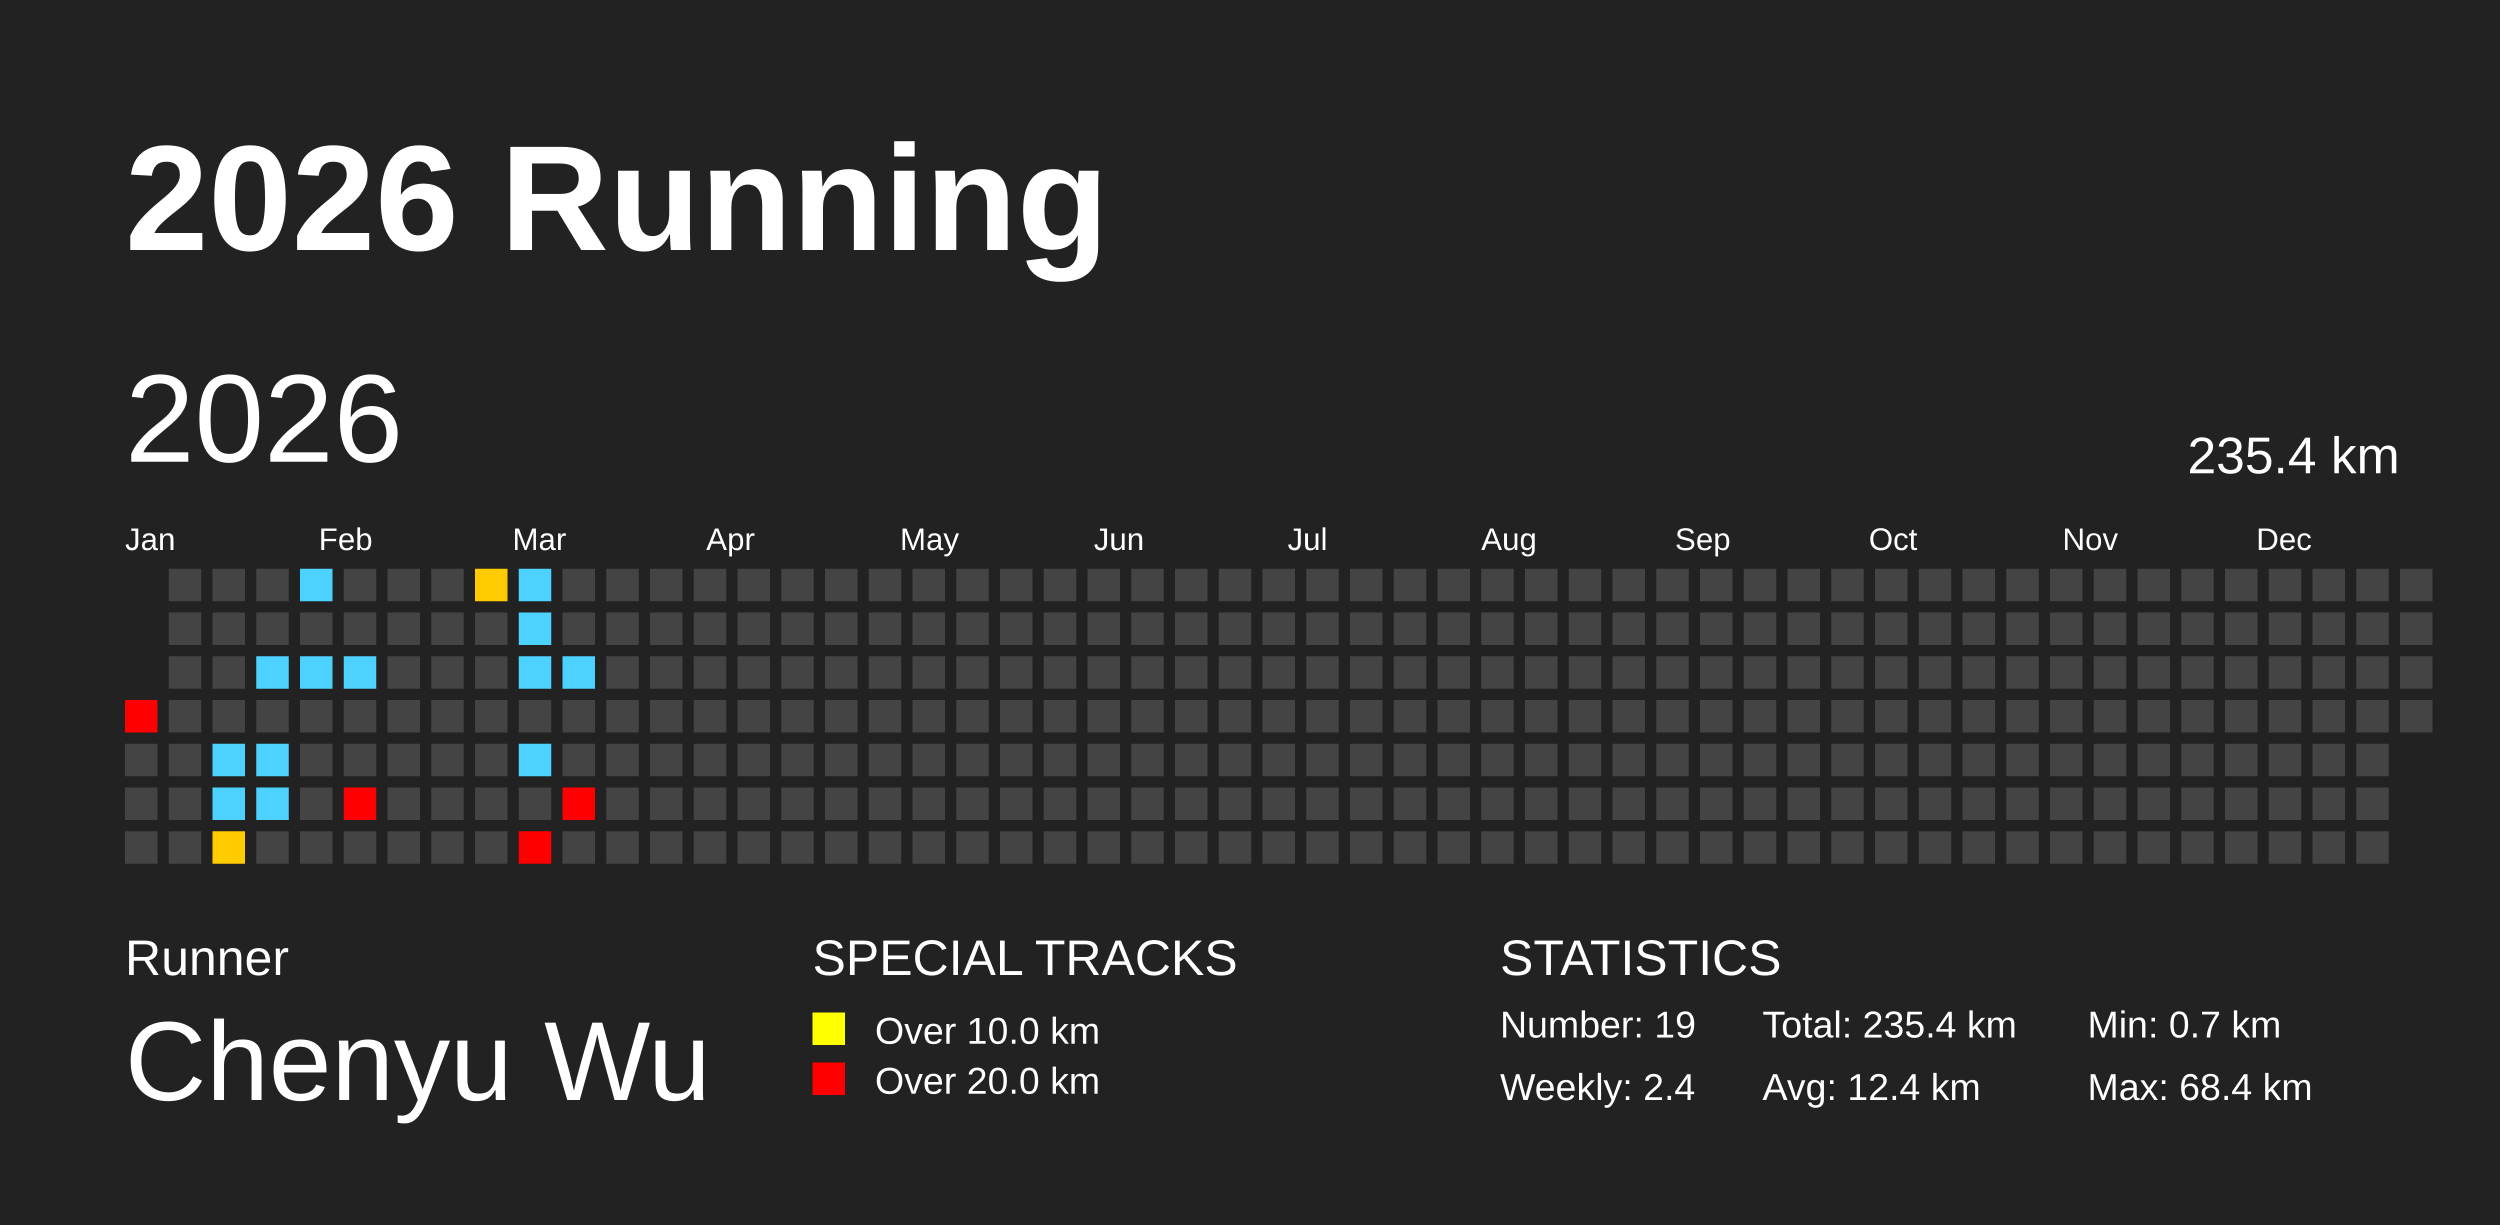
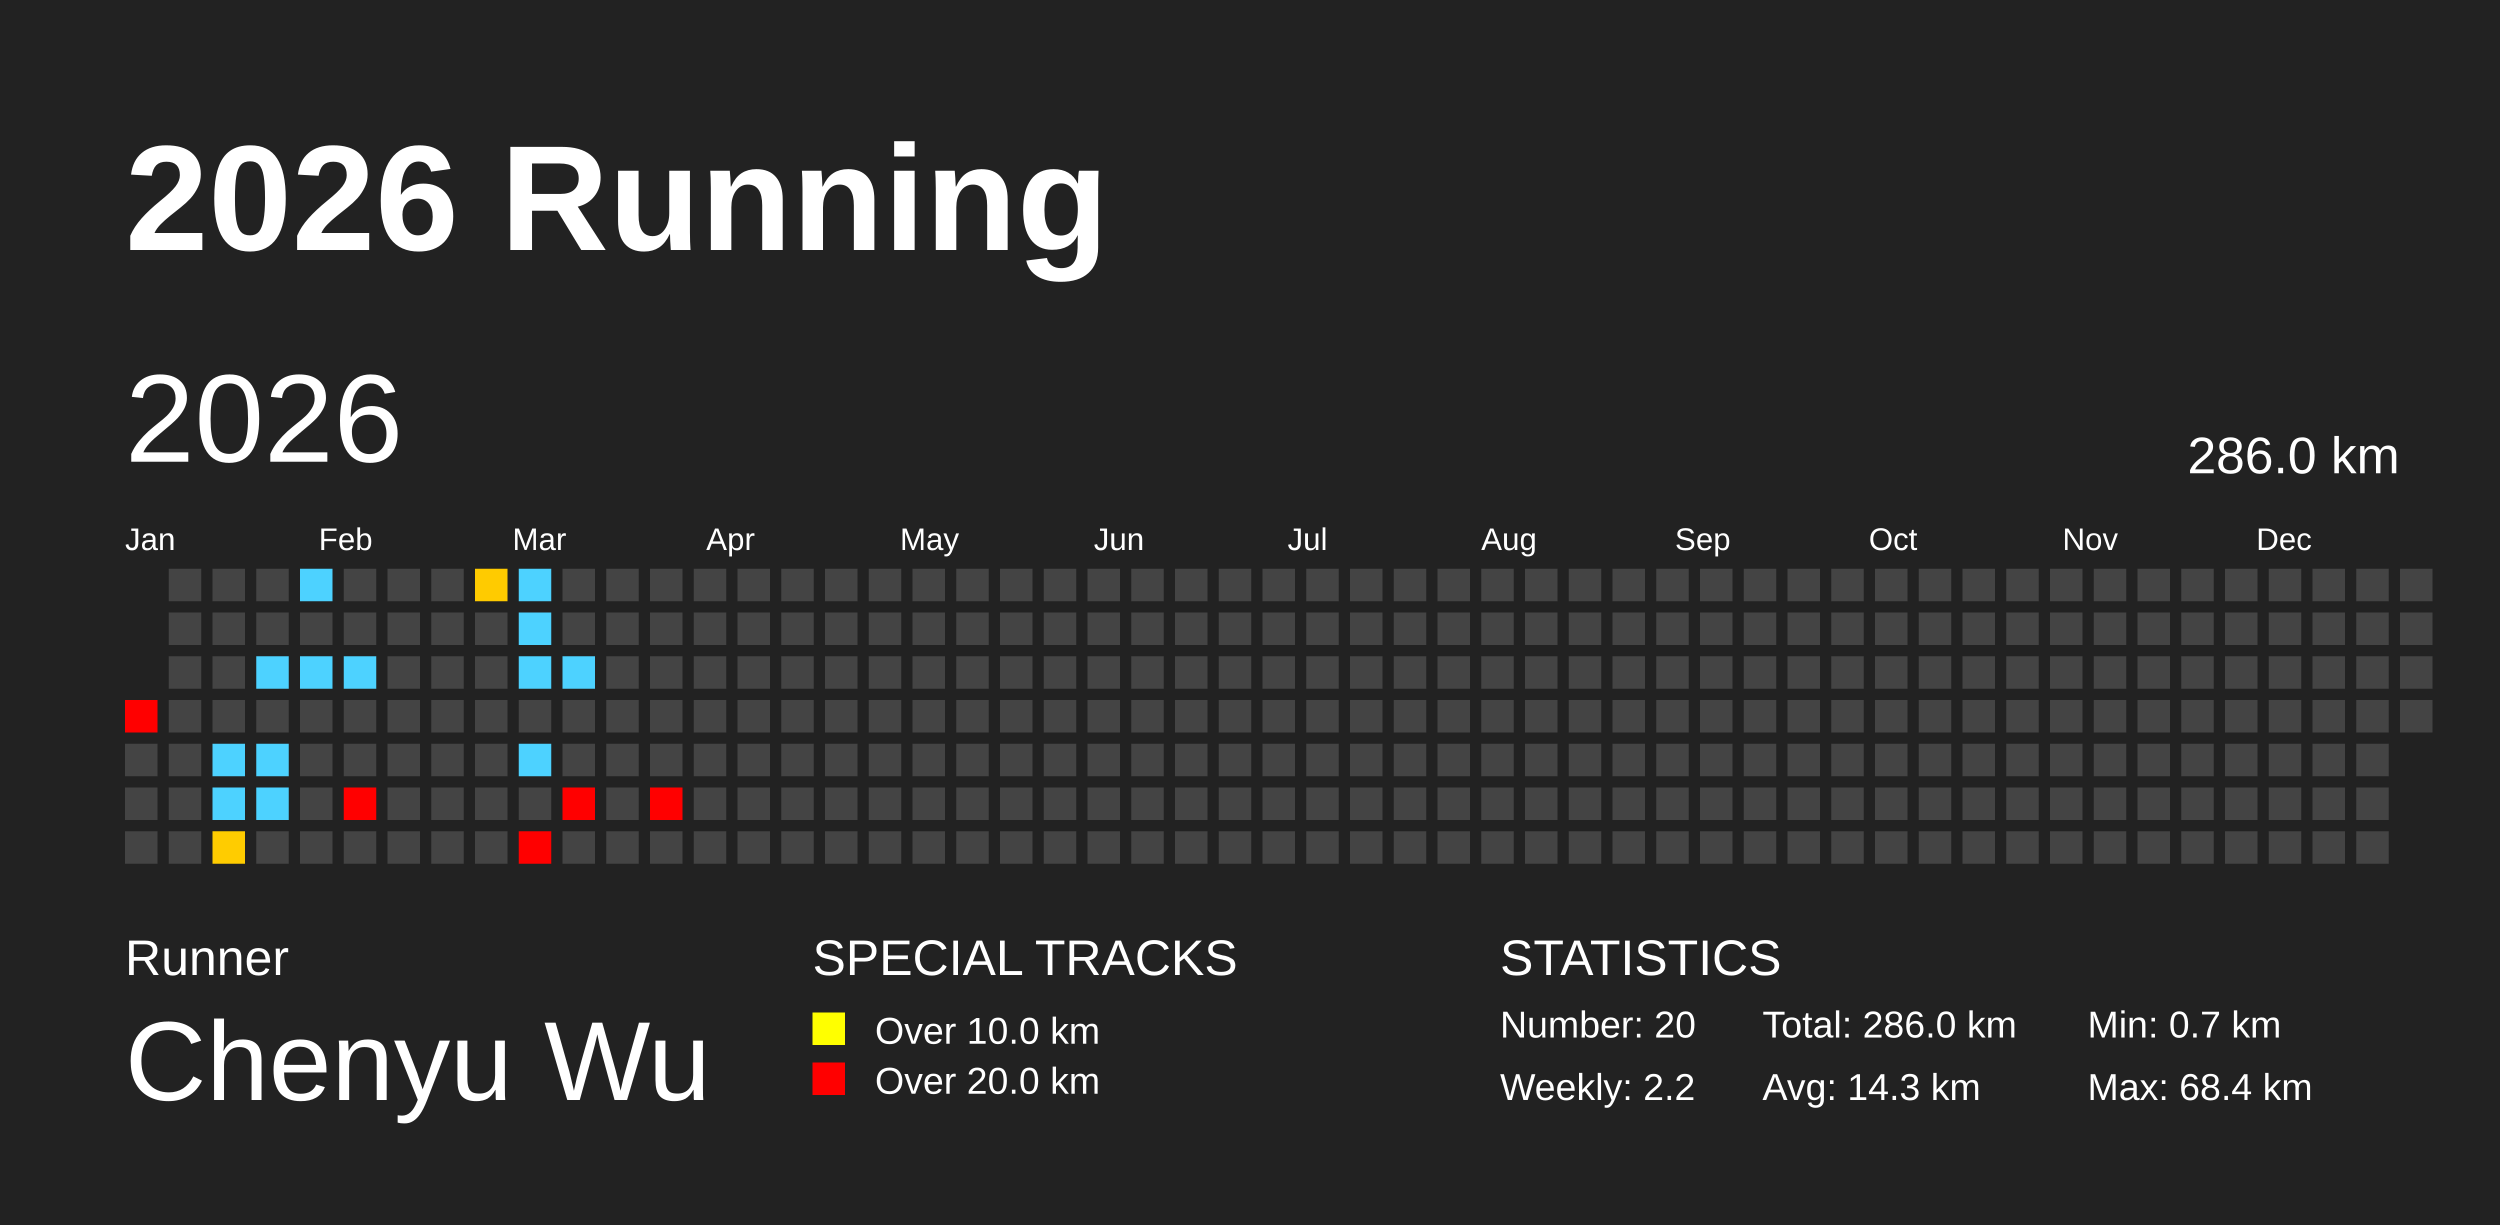
<svg xmlns="http://www.w3.org/2000/svg" baseProfile="full" height="98mm" version="1.1" viewBox="0,0,200,98" width="200mm">
  <defs />
  <rect fill="#222222" height="98" width="200" x="0" y="0" />
  <text fill="#FFFFFF" style="font-size:12px; font-family:Arial; font-weight:bold;" x="10" y="20">2026 Running</text>
  <text fill="#FFFFFF" style="font-size:4px; font-family:Arial" x="10" y="78">Runner</text>
  <text fill="#FFFFFF" style="font-size:9px; font-family:Arial" x="10" y="88">Chenyu Wu</text>
  <text fill="#FFFFFF" style="font-size:4px; font-family:Arial" x="65" y="78">SPECIAL TRACKS</text>
  <rect fill="yellow" height="2.6" width="2.6" x="65" y="81" />
  <text fill="#FFFFFF" style="font-size:3px; font-family:Arial" x="70" y="83.5">Over 10.0 km</text>
  <rect fill="red" height="2.6" width="2.6" x="65" y="85" />
  <text fill="#FFFFFF" style="font-size:3px; font-family:Arial" x="70" y="87.5">Over 20.0 km</text>
  <text fill="#FFFFFF" style="font-size:4px; font-family:Arial" x="120" y="78">STATISTICS</text>
-   <text fill="#FFFFFF" style="font-size:3px; font-family:Arial" x="120" y="83">Number: 19</text>
-   <text fill="#FFFFFF" style="font-size:3px; font-family:Arial" x="120" y="88">Weekly: 2.4</text>
-   <text fill="#FFFFFF" style="font-size:3px; font-family:Arial" x="141" y="83">Total: 235.4 km</text>
-   <text fill="#FFFFFF" style="font-size:3px; font-family:Arial" x="141" y="88">Avg: 12.4 km</text>
+   <text fill="#FFFFFF" style="font-size:3px; font-family:Arial" x="120" y="83">Number: 20</text>
+   <text fill="#FFFFFF" style="font-size:3px; font-family:Arial" x="120" y="88">Weekly: 2.2</text>
+   <text fill="#FFFFFF" style="font-size:3px; font-family:Arial" x="141" y="83">Total: 286.0 km</text>
+   <text fill="#FFFFFF" style="font-size:3px; font-family:Arial" x="141" y="88">Avg: 14.3 km</text>
  <text fill="#FFFFFF" style="font-size:3px; font-family:Arial" x="167" y="83">Min: 0.7 km</text>
  <text fill="#FFFFFF" style="font-size:3px; font-family:Arial" x="167" y="88">Max: 68.4 km</text>
  <text dominant-baseline="hanging" fill="#FFFFFF" style="font-size:10.0px; font-family:Arial;" x="10" y="30">2026</text>
-   <text dominant-baseline="hanging" fill="#FFFFFF" style="font-size:4.125px; font-family:Arial;" x="175" y="35">235.4 km</text>
+   <text dominant-baseline="hanging" fill="#FFFFFF" style="font-size:4.125px; font-family:Arial;" x="175" y="35">286.0 km</text>
  <text fill="#FFFFFF" style="font-size:2.5px; font-family:Arial" x="10.0" y="44">Jan</text>
  <text fill="#FFFFFF" style="font-size:2.5px; font-family:Arial" x="25.5" y="44">Feb</text>
  <text fill="#FFFFFF" style="font-size:2.5px; font-family:Arial" x="41.0" y="44">Mar</text>
  <text fill="#FFFFFF" style="font-size:2.5px; font-family:Arial" x="56.5" y="44">Apr</text>
  <text fill="#FFFFFF" style="font-size:2.5px; font-family:Arial" x="72.0" y="44">May</text>
  <text fill="#FFFFFF" style="font-size:2.5px; font-family:Arial" x="87.5" y="44">Jun</text>
  <text fill="#FFFFFF" style="font-size:2.5px; font-family:Arial" x="103.0" y="44">Jul</text>
  <text fill="#FFFFFF" style="font-size:2.5px; font-family:Arial" x="118.5" y="44">Aug</text>
  <text fill="#FFFFFF" style="font-size:2.5px; font-family:Arial" x="134.0" y="44">Sep</text>
  <text fill="#FFFFFF" style="font-size:2.5px; font-family:Arial" x="149.5" y="44">Oct</text>
  <text fill="#FFFFFF" style="font-size:2.5px; font-family:Arial" x="165.0" y="44">Nov</text>
  <text fill="#FFFFFF" style="font-size:2.5px; font-family:Arial" x="180.5" y="44">Dec</text>
  <rect fill="red" height="2.6" width="2.6" x="10.0" y="56.0" />
  <rect fill="#444444" height="2.6" width="2.6" x="10.0" y="59.5" />
  <rect fill="#444444" height="2.6" width="2.6" x="10.0" y="63.0" />
  <rect fill="#444444" height="2.6" width="2.6" x="10.0" y="66.5" />
  <rect fill="#444444" height="2.6" width="2.6" x="13.5" y="45.5" />
  <rect fill="#444444" height="2.6" width="2.6" x="13.5" y="49.0" />
  <rect fill="#444444" height="2.6" width="2.6" x="13.5" y="52.5" />
  <rect fill="#444444" height="2.6" width="2.6" x="13.5" y="56.0" />
  <rect fill="#444444" height="2.6" width="2.6" x="13.5" y="59.5" />
  <rect fill="#444444" height="2.6" width="2.6" x="13.5" y="63.0" />
  <rect fill="#444444" height="2.6" width="2.6" x="13.5" y="66.5" />
  <rect fill="#444444" height="2.6" width="2.6" x="17.0" y="45.5" />
  <rect fill="#444444" height="2.6" width="2.6" x="17.0" y="49.0" />
  <rect fill="#444444" height="2.6" width="2.6" x="17.0" y="52.5" />
  <rect fill="#444444" height="2.6" width="2.6" x="17.0" y="56.0" />
  <rect fill="#4dd2ff" height="2.6" width="2.6" x="17.0" y="59.5" />
  <rect fill="#4dd2ff" height="2.6" width="2.6" x="17.0" y="63.0" />
  <rect fill="#ffcc00" height="2.6" width="2.6" x="17.0" y="66.5" />
  <rect fill="#444444" height="2.6" width="2.6" x="20.5" y="45.5" />
  <rect fill="#444444" height="2.6" width="2.6" x="20.5" y="49.0" />
  <rect fill="#4dd2ff" height="2.6" width="2.6" x="20.5" y="52.5" />
  <rect fill="#444444" height="2.6" width="2.6" x="20.5" y="56.0" />
  <rect fill="#4dd2ff" height="2.6" width="2.6" x="20.5" y="59.5" />
  <rect fill="#4dd2ff" height="2.6" width="2.6" x="20.5" y="63.0" />
  <rect fill="#444444" height="2.6" width="2.6" x="20.5" y="66.5" />
  <rect fill="#4dd2ff" height="2.6" width="2.6" x="24.0" y="45.5" />
  <rect fill="#444444" height="2.6" width="2.6" x="24.0" y="49.0" />
  <rect fill="#4dd2ff" height="2.6" width="2.6" x="24.0" y="52.5" />
  <rect fill="#444444" height="2.6" width="2.6" x="24.0" y="56.0" />
  <rect fill="#444444" height="2.6" width="2.6" x="24.0" y="59.5" />
  <rect fill="#444444" height="2.6" width="2.6" x="24.0" y="63.0" />
  <rect fill="#444444" height="2.6" width="2.6" x="24.0" y="66.5" />
  <rect fill="#444444" height="2.6" width="2.6" x="27.5" y="45.5" />
  <rect fill="#444444" height="2.6" width="2.6" x="27.5" y="49.0" />
  <rect fill="#4dd2ff" height="2.6" width="2.6" x="27.5" y="52.5" />
  <rect fill="#444444" height="2.6" width="2.6" x="27.5" y="56.0" />
  <rect fill="#444444" height="2.6" width="2.6" x="27.5" y="59.5" />
  <rect fill="red" height="2.6" width="2.6" x="27.5" y="63.0" />
  <rect fill="#444444" height="2.6" width="2.6" x="27.5" y="66.5" />
  <rect fill="#444444" height="2.6" width="2.6" x="31.0" y="45.5" />
  <rect fill="#444444" height="2.6" width="2.6" x="31.0" y="49.0" />
  <rect fill="#444444" height="2.6" width="2.6" x="31.0" y="52.5" />
  <rect fill="#444444" height="2.6" width="2.6" x="31.0" y="56.0" />
  <rect fill="#444444" height="2.6" width="2.6" x="31.0" y="59.5" />
  <rect fill="#444444" height="2.6" width="2.6" x="31.0" y="63.0" />
  <rect fill="#444444" height="2.6" width="2.6" x="31.0" y="66.5" />
  <rect fill="#444444" height="2.6" width="2.6" x="34.5" y="45.5" />
  <rect fill="#444444" height="2.6" width="2.6" x="34.5" y="49.0" />
  <rect fill="#444444" height="2.6" width="2.6" x="34.5" y="52.5" />
  <rect fill="#444444" height="2.6" width="2.6" x="34.5" y="56.0" />
  <rect fill="#444444" height="2.6" width="2.6" x="34.5" y="59.5" />
  <rect fill="#444444" height="2.6" width="2.6" x="34.5" y="63.0" />
  <rect fill="#444444" height="2.6" width="2.6" x="34.5" y="66.5" />
  <rect fill="#ffcb00" height="2.6" width="2.6" x="38.0" y="45.5" />
  <rect fill="#444444" height="2.6" width="2.6" x="38.0" y="49.0" />
  <rect fill="#444444" height="2.6" width="2.6" x="38.0" y="52.5" />
  <rect fill="#444444" height="2.6" width="2.6" x="38.0" y="56.0" />
  <rect fill="#444444" height="2.6" width="2.6" x="38.0" y="59.5" />
  <rect fill="#444444" height="2.6" width="2.6" x="38.0" y="63.0" />
  <rect fill="#444444" height="2.6" width="2.6" x="38.0" y="66.5" />
  <rect fill="#4dd2ff" height="2.6" width="2.6" x="41.5" y="45.5" />
  <rect fill="#4dd2ff" height="2.6" width="2.6" x="41.5" y="49.0" />
  <rect fill="#4dd2ff" height="2.6" width="2.6" x="41.5" y="52.5" />
  <rect fill="#444444" height="2.6" width="2.6" x="41.5" y="56.0" />
  <rect fill="#4dd2ff" height="2.6" width="2.6" x="41.5" y="59.5" />
  <rect fill="#444444" height="2.6" width="2.6" x="41.5" y="63.0" />
  <rect fill="red" height="2.6" width="2.6" x="41.5" y="66.5" />
  <rect fill="#444444" height="2.6" width="2.6" x="45.0" y="45.5" />
  <rect fill="#444444" height="2.6" width="2.6" x="45.0" y="49.0" />
  <rect fill="#4dd2ff" height="2.6" width="2.6" x="45.0" y="52.5" />
  <rect fill="#444444" height="2.6" width="2.6" x="45.0" y="56.0" />
  <rect fill="#444444" height="2.6" width="2.6" x="45.0" y="59.5" />
  <rect fill="red" height="2.6" width="2.6" x="45.0" y="63.0" />
  <rect fill="#444444" height="2.6" width="2.6" x="45.0" y="66.5" />
  <rect fill="#444444" height="2.6" width="2.6" x="48.5" y="45.5" />
  <rect fill="#444444" height="2.6" width="2.6" x="48.5" y="49.0" />
  <rect fill="#444444" height="2.6" width="2.6" x="48.5" y="52.5" />
  <rect fill="#444444" height="2.6" width="2.6" x="48.5" y="56.0" />
  <rect fill="#444444" height="2.6" width="2.6" x="48.5" y="59.5" />
  <rect fill="#444444" height="2.6" width="2.6" x="48.5" y="63.0" />
  <rect fill="#444444" height="2.6" width="2.6" x="48.5" y="66.5" />
  <rect fill="#444444" height="2.6" width="2.6" x="52.0" y="45.5" />
  <rect fill="#444444" height="2.6" width="2.6" x="52.0" y="49.0" />
  <rect fill="#444444" height="2.6" width="2.6" x="52.0" y="52.5" />
  <rect fill="#444444" height="2.6" width="2.6" x="52.0" y="56.0" />
  <rect fill="#444444" height="2.6" width="2.6" x="52.0" y="59.5" />
-   <rect fill="#444444" height="2.6" width="2.6" x="52.0" y="63.0" />
+   <rect fill="red" height="2.6" width="2.6" x="52.0" y="63.0" />
  <rect fill="#444444" height="2.6" width="2.6" x="52.0" y="66.5" />
  <rect fill="#444444" height="2.6" width="2.6" x="55.5" y="45.5" />
  <rect fill="#444444" height="2.6" width="2.6" x="55.5" y="49.0" />
  <rect fill="#444444" height="2.6" width="2.6" x="55.5" y="52.5" />
  <rect fill="#444444" height="2.6" width="2.6" x="55.5" y="56.0" />
  <rect fill="#444444" height="2.6" width="2.6" x="55.5" y="59.5" />
  <rect fill="#444444" height="2.6" width="2.6" x="55.5" y="63.0" />
  <rect fill="#444444" height="2.6" width="2.6" x="55.5" y="66.5" />
  <rect fill="#444444" height="2.6" width="2.6" x="59.0" y="45.5" />
  <rect fill="#444444" height="2.6" width="2.6" x="59.0" y="49.0" />
  <rect fill="#444444" height="2.6" width="2.6" x="59.0" y="52.5" />
  <rect fill="#444444" height="2.6" width="2.6" x="59.0" y="56.0" />
  <rect fill="#444444" height="2.6" width="2.6" x="59.0" y="59.5" />
  <rect fill="#444444" height="2.6" width="2.6" x="59.0" y="63.0" />
  <rect fill="#444444" height="2.6" width="2.6" x="59.0" y="66.5" />
  <rect fill="#444444" height="2.6" width="2.6" x="62.5" y="45.5" />
  <rect fill="#444444" height="2.6" width="2.6" x="62.5" y="49.0" />
  <rect fill="#444444" height="2.6" width="2.6" x="62.5" y="52.5" />
  <rect fill="#444444" height="2.6" width="2.6" x="62.5" y="56.0" />
  <rect fill="#444444" height="2.6" width="2.6" x="62.5" y="59.5" />
  <rect fill="#444444" height="2.6" width="2.6" x="62.5" y="63.0" />
  <rect fill="#444444" height="2.6" width="2.6" x="62.5" y="66.5" />
  <rect fill="#444444" height="2.6" width="2.6" x="66.0" y="45.5" />
  <rect fill="#444444" height="2.6" width="2.6" x="66.0" y="49.0" />
  <rect fill="#444444" height="2.6" width="2.6" x="66.0" y="52.5" />
  <rect fill="#444444" height="2.6" width="2.6" x="66.0" y="56.0" />
  <rect fill="#444444" height="2.6" width="2.6" x="66.0" y="59.5" />
  <rect fill="#444444" height="2.6" width="2.6" x="66.0" y="63.0" />
  <rect fill="#444444" height="2.6" width="2.6" x="66.0" y="66.5" />
  <rect fill="#444444" height="2.6" width="2.6" x="69.5" y="45.5" />
  <rect fill="#444444" height="2.6" width="2.6" x="69.5" y="49.0" />
  <rect fill="#444444" height="2.6" width="2.6" x="69.5" y="52.5" />
  <rect fill="#444444" height="2.6" width="2.6" x="69.5" y="56.0" />
  <rect fill="#444444" height="2.6" width="2.6" x="69.5" y="59.5" />
  <rect fill="#444444" height="2.6" width="2.6" x="69.5" y="63.0" />
  <rect fill="#444444" height="2.6" width="2.6" x="69.5" y="66.5" />
  <rect fill="#444444" height="2.6" width="2.6" x="73.0" y="45.5" />
  <rect fill="#444444" height="2.6" width="2.6" x="73.0" y="49.0" />
  <rect fill="#444444" height="2.6" width="2.6" x="73.0" y="52.5" />
  <rect fill="#444444" height="2.6" width="2.6" x="73.0" y="56.0" />
  <rect fill="#444444" height="2.6" width="2.6" x="73.0" y="59.5" />
  <rect fill="#444444" height="2.6" width="2.6" x="73.0" y="63.0" />
  <rect fill="#444444" height="2.6" width="2.6" x="73.0" y="66.5" />
  <rect fill="#444444" height="2.6" width="2.6" x="76.5" y="45.5" />
  <rect fill="#444444" height="2.6" width="2.6" x="76.5" y="49.0" />
  <rect fill="#444444" height="2.6" width="2.6" x="76.5" y="52.5" />
  <rect fill="#444444" height="2.6" width="2.6" x="76.5" y="56.0" />
  <rect fill="#444444" height="2.6" width="2.6" x="76.5" y="59.5" />
  <rect fill="#444444" height="2.6" width="2.6" x="76.5" y="63.0" />
  <rect fill="#444444" height="2.6" width="2.6" x="76.5" y="66.5" />
  <rect fill="#444444" height="2.6" width="2.6" x="80.0" y="45.5" />
  <rect fill="#444444" height="2.6" width="2.6" x="80.0" y="49.0" />
  <rect fill="#444444" height="2.6" width="2.6" x="80.0" y="52.5" />
  <rect fill="#444444" height="2.6" width="2.6" x="80.0" y="56.0" />
  <rect fill="#444444" height="2.6" width="2.6" x="80.0" y="59.5" />
  <rect fill="#444444" height="2.6" width="2.6" x="80.0" y="63.0" />
  <rect fill="#444444" height="2.6" width="2.6" x="80.0" y="66.5" />
  <rect fill="#444444" height="2.6" width="2.6" x="83.5" y="45.5" />
  <rect fill="#444444" height="2.6" width="2.6" x="83.5" y="49.0" />
  <rect fill="#444444" height="2.6" width="2.6" x="83.5" y="52.5" />
  <rect fill="#444444" height="2.6" width="2.6" x="83.5" y="56.0" />
  <rect fill="#444444" height="2.6" width="2.6" x="83.5" y="59.5" />
  <rect fill="#444444" height="2.6" width="2.6" x="83.5" y="63.0" />
  <rect fill="#444444" height="2.6" width="2.6" x="83.5" y="66.5" />
  <rect fill="#444444" height="2.6" width="2.6" x="87.0" y="45.5" />
  <rect fill="#444444" height="2.6" width="2.6" x="87.0" y="49.0" />
  <rect fill="#444444" height="2.6" width="2.6" x="87.0" y="52.5" />
  <rect fill="#444444" height="2.6" width="2.6" x="87.0" y="56.0" />
  <rect fill="#444444" height="2.6" width="2.6" x="87.0" y="59.5" />
  <rect fill="#444444" height="2.6" width="2.6" x="87.0" y="63.0" />
  <rect fill="#444444" height="2.6" width="2.6" x="87.0" y="66.5" />
  <rect fill="#444444" height="2.6" width="2.6" x="90.5" y="45.5" />
  <rect fill="#444444" height="2.6" width="2.6" x="90.5" y="49.0" />
  <rect fill="#444444" height="2.6" width="2.6" x="90.5" y="52.5" />
  <rect fill="#444444" height="2.6" width="2.6" x="90.5" y="56.0" />
  <rect fill="#444444" height="2.6" width="2.6" x="90.5" y="59.5" />
  <rect fill="#444444" height="2.6" width="2.6" x="90.5" y="63.0" />
  <rect fill="#444444" height="2.6" width="2.6" x="90.5" y="66.5" />
  <rect fill="#444444" height="2.6" width="2.6" x="94.0" y="45.5" />
  <rect fill="#444444" height="2.6" width="2.6" x="94.0" y="49.0" />
  <rect fill="#444444" height="2.6" width="2.6" x="94.0" y="52.5" />
  <rect fill="#444444" height="2.6" width="2.6" x="94.0" y="56.0" />
  <rect fill="#444444" height="2.6" width="2.6" x="94.0" y="59.5" />
  <rect fill="#444444" height="2.6" width="2.6" x="94.0" y="63.0" />
  <rect fill="#444444" height="2.6" width="2.6" x="94.0" y="66.5" />
  <rect fill="#444444" height="2.6" width="2.6" x="97.5" y="45.5" />
  <rect fill="#444444" height="2.6" width="2.6" x="97.5" y="49.0" />
  <rect fill="#444444" height="2.6" width="2.6" x="97.5" y="52.5" />
  <rect fill="#444444" height="2.6" width="2.6" x="97.5" y="56.0" />
  <rect fill="#444444" height="2.6" width="2.6" x="97.5" y="59.5" />
  <rect fill="#444444" height="2.6" width="2.6" x="97.5" y="63.0" />
  <rect fill="#444444" height="2.6" width="2.6" x="97.5" y="66.5" />
  <rect fill="#444444" height="2.6" width="2.6" x="101.0" y="45.5" />
  <rect fill="#444444" height="2.6" width="2.6" x="101.0" y="49.0" />
  <rect fill="#444444" height="2.6" width="2.6" x="101.0" y="52.5" />
  <rect fill="#444444" height="2.6" width="2.6" x="101.0" y="56.0" />
  <rect fill="#444444" height="2.6" width="2.6" x="101.0" y="59.5" />
  <rect fill="#444444" height="2.6" width="2.6" x="101.0" y="63.0" />
  <rect fill="#444444" height="2.6" width="2.6" x="101.0" y="66.5" />
  <rect fill="#444444" height="2.6" width="2.6" x="104.5" y="45.5" />
  <rect fill="#444444" height="2.6" width="2.6" x="104.5" y="49.0" />
  <rect fill="#444444" height="2.6" width="2.6" x="104.5" y="52.5" />
  <rect fill="#444444" height="2.6" width="2.6" x="104.5" y="56.0" />
  <rect fill="#444444" height="2.6" width="2.6" x="104.5" y="59.5" />
  <rect fill="#444444" height="2.6" width="2.6" x="104.5" y="63.0" />
  <rect fill="#444444" height="2.6" width="2.6" x="104.5" y="66.5" />
  <rect fill="#444444" height="2.6" width="2.6" x="108.0" y="45.5" />
  <rect fill="#444444" height="2.6" width="2.6" x="108.0" y="49.0" />
  <rect fill="#444444" height="2.6" width="2.6" x="108.0" y="52.5" />
  <rect fill="#444444" height="2.6" width="2.6" x="108.0" y="56.0" />
  <rect fill="#444444" height="2.6" width="2.6" x="108.0" y="59.5" />
  <rect fill="#444444" height="2.6" width="2.6" x="108.0" y="63.0" />
  <rect fill="#444444" height="2.6" width="2.6" x="108.0" y="66.5" />
  <rect fill="#444444" height="2.6" width="2.6" x="111.5" y="45.5" />
  <rect fill="#444444" height="2.6" width="2.6" x="111.5" y="49.0" />
  <rect fill="#444444" height="2.6" width="2.6" x="111.5" y="52.5" />
  <rect fill="#444444" height="2.6" width="2.6" x="111.5" y="56.0" />
  <rect fill="#444444" height="2.6" width="2.6" x="111.5" y="59.5" />
  <rect fill="#444444" height="2.6" width="2.6" x="111.5" y="63.0" />
  <rect fill="#444444" height="2.6" width="2.6" x="111.5" y="66.5" />
  <rect fill="#444444" height="2.6" width="2.6" x="115.0" y="45.5" />
  <rect fill="#444444" height="2.6" width="2.6" x="115.0" y="49.0" />
  <rect fill="#444444" height="2.6" width="2.6" x="115.0" y="52.5" />
  <rect fill="#444444" height="2.6" width="2.6" x="115.0" y="56.0" />
  <rect fill="#444444" height="2.6" width="2.6" x="115.0" y="59.5" />
  <rect fill="#444444" height="2.6" width="2.6" x="115.0" y="63.0" />
  <rect fill="#444444" height="2.6" width="2.6" x="115.0" y="66.5" />
  <rect fill="#444444" height="2.6" width="2.6" x="118.5" y="45.5" />
  <rect fill="#444444" height="2.6" width="2.6" x="118.5" y="49.0" />
  <rect fill="#444444" height="2.6" width="2.6" x="118.5" y="52.5" />
  <rect fill="#444444" height="2.6" width="2.6" x="118.5" y="56.0" />
  <rect fill="#444444" height="2.6" width="2.6" x="118.5" y="59.5" />
  <rect fill="#444444" height="2.6" width="2.6" x="118.5" y="63.0" />
  <rect fill="#444444" height="2.6" width="2.6" x="118.5" y="66.5" />
  <rect fill="#444444" height="2.6" width="2.6" x="122.0" y="45.5" />
  <rect fill="#444444" height="2.6" width="2.6" x="122.0" y="49.0" />
  <rect fill="#444444" height="2.6" width="2.6" x="122.0" y="52.5" />
  <rect fill="#444444" height="2.6" width="2.6" x="122.0" y="56.0" />
  <rect fill="#444444" height="2.6" width="2.6" x="122.0" y="59.5" />
  <rect fill="#444444" height="2.6" width="2.6" x="122.0" y="63.0" />
  <rect fill="#444444" height="2.6" width="2.6" x="122.0" y="66.5" />
  <rect fill="#444444" height="2.6" width="2.6" x="125.5" y="45.5" />
  <rect fill="#444444" height="2.6" width="2.6" x="125.5" y="49.0" />
  <rect fill="#444444" height="2.6" width="2.6" x="125.5" y="52.5" />
  <rect fill="#444444" height="2.6" width="2.6" x="125.5" y="56.0" />
  <rect fill="#444444" height="2.6" width="2.6" x="125.5" y="59.5" />
  <rect fill="#444444" height="2.6" width="2.6" x="125.5" y="63.0" />
  <rect fill="#444444" height="2.6" width="2.6" x="125.5" y="66.5" />
  <rect fill="#444444" height="2.6" width="2.6" x="129.0" y="45.5" />
  <rect fill="#444444" height="2.6" width="2.6" x="129.0" y="49.0" />
  <rect fill="#444444" height="2.6" width="2.6" x="129.0" y="52.5" />
  <rect fill="#444444" height="2.6" width="2.6" x="129.0" y="56.0" />
  <rect fill="#444444" height="2.6" width="2.6" x="129.0" y="59.5" />
  <rect fill="#444444" height="2.6" width="2.6" x="129.0" y="63.0" />
  <rect fill="#444444" height="2.6" width="2.6" x="129.0" y="66.5" />
  <rect fill="#444444" height="2.6" width="2.6" x="132.5" y="45.5" />
  <rect fill="#444444" height="2.6" width="2.6" x="132.5" y="49.0" />
  <rect fill="#444444" height="2.6" width="2.6" x="132.5" y="52.5" />
  <rect fill="#444444" height="2.6" width="2.6" x="132.5" y="56.0" />
  <rect fill="#444444" height="2.6" width="2.6" x="132.5" y="59.5" />
  <rect fill="#444444" height="2.6" width="2.6" x="132.5" y="63.0" />
  <rect fill="#444444" height="2.6" width="2.6" x="132.5" y="66.5" />
  <rect fill="#444444" height="2.6" width="2.6" x="136.0" y="45.5" />
  <rect fill="#444444" height="2.6" width="2.6" x="136.0" y="49.0" />
  <rect fill="#444444" height="2.6" width="2.6" x="136.0" y="52.5" />
  <rect fill="#444444" height="2.6" width="2.6" x="136.0" y="56.0" />
  <rect fill="#444444" height="2.6" width="2.6" x="136.0" y="59.5" />
  <rect fill="#444444" height="2.6" width="2.6" x="136.0" y="63.0" />
  <rect fill="#444444" height="2.6" width="2.6" x="136.0" y="66.5" />
  <rect fill="#444444" height="2.6" width="2.6" x="139.5" y="45.5" />
  <rect fill="#444444" height="2.6" width="2.6" x="139.5" y="49.0" />
  <rect fill="#444444" height="2.6" width="2.6" x="139.5" y="52.5" />
  <rect fill="#444444" height="2.6" width="2.6" x="139.5" y="56.0" />
  <rect fill="#444444" height="2.6" width="2.6" x="139.5" y="59.5" />
  <rect fill="#444444" height="2.6" width="2.6" x="139.5" y="63.0" />
  <rect fill="#444444" height="2.6" width="2.6" x="139.5" y="66.5" />
  <rect fill="#444444" height="2.6" width="2.6" x="143.0" y="45.5" />
  <rect fill="#444444" height="2.6" width="2.6" x="143.0" y="49.0" />
  <rect fill="#444444" height="2.6" width="2.6" x="143.0" y="52.5" />
  <rect fill="#444444" height="2.6" width="2.6" x="143.0" y="56.0" />
  <rect fill="#444444" height="2.6" width="2.6" x="143.0" y="59.5" />
  <rect fill="#444444" height="2.6" width="2.6" x="143.0" y="63.0" />
  <rect fill="#444444" height="2.6" width="2.6" x="143.0" y="66.5" />
  <rect fill="#444444" height="2.6" width="2.6" x="146.5" y="45.5" />
  <rect fill="#444444" height="2.6" width="2.6" x="146.5" y="49.0" />
  <rect fill="#444444" height="2.6" width="2.6" x="146.5" y="52.5" />
  <rect fill="#444444" height="2.6" width="2.6" x="146.5" y="56.0" />
  <rect fill="#444444" height="2.6" width="2.6" x="146.5" y="59.5" />
  <rect fill="#444444" height="2.6" width="2.6" x="146.5" y="63.0" />
  <rect fill="#444444" height="2.6" width="2.6" x="146.5" y="66.5" />
  <rect fill="#444444" height="2.6" width="2.6" x="150.0" y="45.5" />
  <rect fill="#444444" height="2.6" width="2.6" x="150.0" y="49.0" />
  <rect fill="#444444" height="2.6" width="2.6" x="150.0" y="52.5" />
  <rect fill="#444444" height="2.6" width="2.6" x="150.0" y="56.0" />
  <rect fill="#444444" height="2.6" width="2.6" x="150.0" y="59.5" />
  <rect fill="#444444" height="2.6" width="2.6" x="150.0" y="63.0" />
  <rect fill="#444444" height="2.6" width="2.6" x="150.0" y="66.5" />
  <rect fill="#444444" height="2.6" width="2.6" x="153.5" y="45.5" />
  <rect fill="#444444" height="2.6" width="2.6" x="153.5" y="49.0" />
  <rect fill="#444444" height="2.6" width="2.6" x="153.5" y="52.5" />
  <rect fill="#444444" height="2.6" width="2.6" x="153.5" y="56.0" />
  <rect fill="#444444" height="2.6" width="2.6" x="153.5" y="59.5" />
  <rect fill="#444444" height="2.6" width="2.6" x="153.5" y="63.0" />
  <rect fill="#444444" height="2.6" width="2.6" x="153.5" y="66.5" />
  <rect fill="#444444" height="2.6" width="2.6" x="157.0" y="45.5" />
  <rect fill="#444444" height="2.6" width="2.6" x="157.0" y="49.0" />
  <rect fill="#444444" height="2.6" width="2.6" x="157.0" y="52.5" />
  <rect fill="#444444" height="2.6" width="2.6" x="157.0" y="56.0" />
  <rect fill="#444444" height="2.6" width="2.6" x="157.0" y="59.5" />
  <rect fill="#444444" height="2.6" width="2.6" x="157.0" y="63.0" />
  <rect fill="#444444" height="2.6" width="2.6" x="157.0" y="66.5" />
  <rect fill="#444444" height="2.6" width="2.6" x="160.5" y="45.5" />
  <rect fill="#444444" height="2.6" width="2.6" x="160.5" y="49.0" />
  <rect fill="#444444" height="2.6" width="2.6" x="160.5" y="52.5" />
  <rect fill="#444444" height="2.6" width="2.6" x="160.5" y="56.0" />
  <rect fill="#444444" height="2.6" width="2.6" x="160.5" y="59.5" />
  <rect fill="#444444" height="2.6" width="2.6" x="160.5" y="63.0" />
  <rect fill="#444444" height="2.6" width="2.6" x="160.5" y="66.5" />
  <rect fill="#444444" height="2.6" width="2.6" x="164.0" y="45.5" />
  <rect fill="#444444" height="2.6" width="2.6" x="164.0" y="49.0" />
  <rect fill="#444444" height="2.6" width="2.6" x="164.0" y="52.5" />
  <rect fill="#444444" height="2.6" width="2.6" x="164.0" y="56.0" />
  <rect fill="#444444" height="2.6" width="2.6" x="164.0" y="59.5" />
  <rect fill="#444444" height="2.6" width="2.6" x="164.0" y="63.0" />
  <rect fill="#444444" height="2.6" width="2.6" x="164.0" y="66.5" />
  <rect fill="#444444" height="2.6" width="2.6" x="167.5" y="45.5" />
  <rect fill="#444444" height="2.6" width="2.6" x="167.5" y="49.0" />
  <rect fill="#444444" height="2.6" width="2.6" x="167.5" y="52.5" />
  <rect fill="#444444" height="2.6" width="2.6" x="167.5" y="56.0" />
  <rect fill="#444444" height="2.6" width="2.6" x="167.5" y="59.5" />
  <rect fill="#444444" height="2.6" width="2.6" x="167.5" y="63.0" />
  <rect fill="#444444" height="2.6" width="2.6" x="167.5" y="66.5" />
  <rect fill="#444444" height="2.6" width="2.6" x="171.0" y="45.5" />
  <rect fill="#444444" height="2.6" width="2.6" x="171.0" y="49.0" />
  <rect fill="#444444" height="2.6" width="2.6" x="171.0" y="52.5" />
  <rect fill="#444444" height="2.6" width="2.6" x="171.0" y="56.0" />
  <rect fill="#444444" height="2.6" width="2.6" x="171.0" y="59.5" />
  <rect fill="#444444" height="2.6" width="2.6" x="171.0" y="63.0" />
  <rect fill="#444444" height="2.6" width="2.6" x="171.0" y="66.5" />
  <rect fill="#444444" height="2.6" width="2.6" x="174.5" y="45.5" />
  <rect fill="#444444" height="2.6" width="2.6" x="174.5" y="49.0" />
  <rect fill="#444444" height="2.6" width="2.6" x="174.5" y="52.5" />
  <rect fill="#444444" height="2.6" width="2.6" x="174.5" y="56.0" />
  <rect fill="#444444" height="2.6" width="2.6" x="174.5" y="59.5" />
  <rect fill="#444444" height="2.6" width="2.6" x="174.5" y="63.0" />
  <rect fill="#444444" height="2.6" width="2.6" x="174.5" y="66.5" />
  <rect fill="#444444" height="2.6" width="2.6" x="178.0" y="45.5" />
  <rect fill="#444444" height="2.6" width="2.6" x="178.0" y="49.0" />
  <rect fill="#444444" height="2.6" width="2.6" x="178.0" y="52.5" />
  <rect fill="#444444" height="2.6" width="2.6" x="178.0" y="56.0" />
  <rect fill="#444444" height="2.6" width="2.6" x="178.0" y="59.5" />
  <rect fill="#444444" height="2.6" width="2.6" x="178.0" y="63.0" />
  <rect fill="#444444" height="2.6" width="2.6" x="178.0" y="66.5" />
  <rect fill="#444444" height="2.6" width="2.6" x="181.5" y="45.5" />
  <rect fill="#444444" height="2.6" width="2.6" x="181.5" y="49.0" />
  <rect fill="#444444" height="2.6" width="2.6" x="181.5" y="52.5" />
  <rect fill="#444444" height="2.6" width="2.6" x="181.5" y="56.0" />
  <rect fill="#444444" height="2.6" width="2.6" x="181.5" y="59.5" />
  <rect fill="#444444" height="2.6" width="2.6" x="181.5" y="63.0" />
  <rect fill="#444444" height="2.6" width="2.6" x="181.5" y="66.5" />
  <rect fill="#444444" height="2.6" width="2.6" x="185.0" y="45.5" />
  <rect fill="#444444" height="2.6" width="2.6" x="185.0" y="49.0" />
  <rect fill="#444444" height="2.6" width="2.6" x="185.0" y="52.5" />
  <rect fill="#444444" height="2.6" width="2.6" x="185.0" y="56.0" />
  <rect fill="#444444" height="2.6" width="2.6" x="185.0" y="59.5" />
  <rect fill="#444444" height="2.6" width="2.6" x="185.0" y="63.0" />
  <rect fill="#444444" height="2.6" width="2.6" x="185.0" y="66.5" />
  <rect fill="#444444" height="2.6" width="2.6" x="188.5" y="45.5" />
  <rect fill="#444444" height="2.6" width="2.6" x="188.5" y="49.0" />
  <rect fill="#444444" height="2.6" width="2.6" x="188.5" y="52.5" />
  <rect fill="#444444" height="2.6" width="2.6" x="188.5" y="56.0" />
  <rect fill="#444444" height="2.6" width="2.6" x="188.5" y="59.5" />
  <rect fill="#444444" height="2.6" width="2.6" x="188.5" y="63.0" />
  <rect fill="#444444" height="2.6" width="2.6" x="188.5" y="66.5" />
  <rect fill="#444444" height="2.6" width="2.6" x="192.0" y="45.5" />
  <rect fill="#444444" height="2.6" width="2.6" x="192.0" y="49.0" />
  <rect fill="#444444" height="2.6" width="2.6" x="192.0" y="52.5" />
  <rect fill="#444444" height="2.6" width="2.6" x="192.0" y="56.0" />
</svg>
